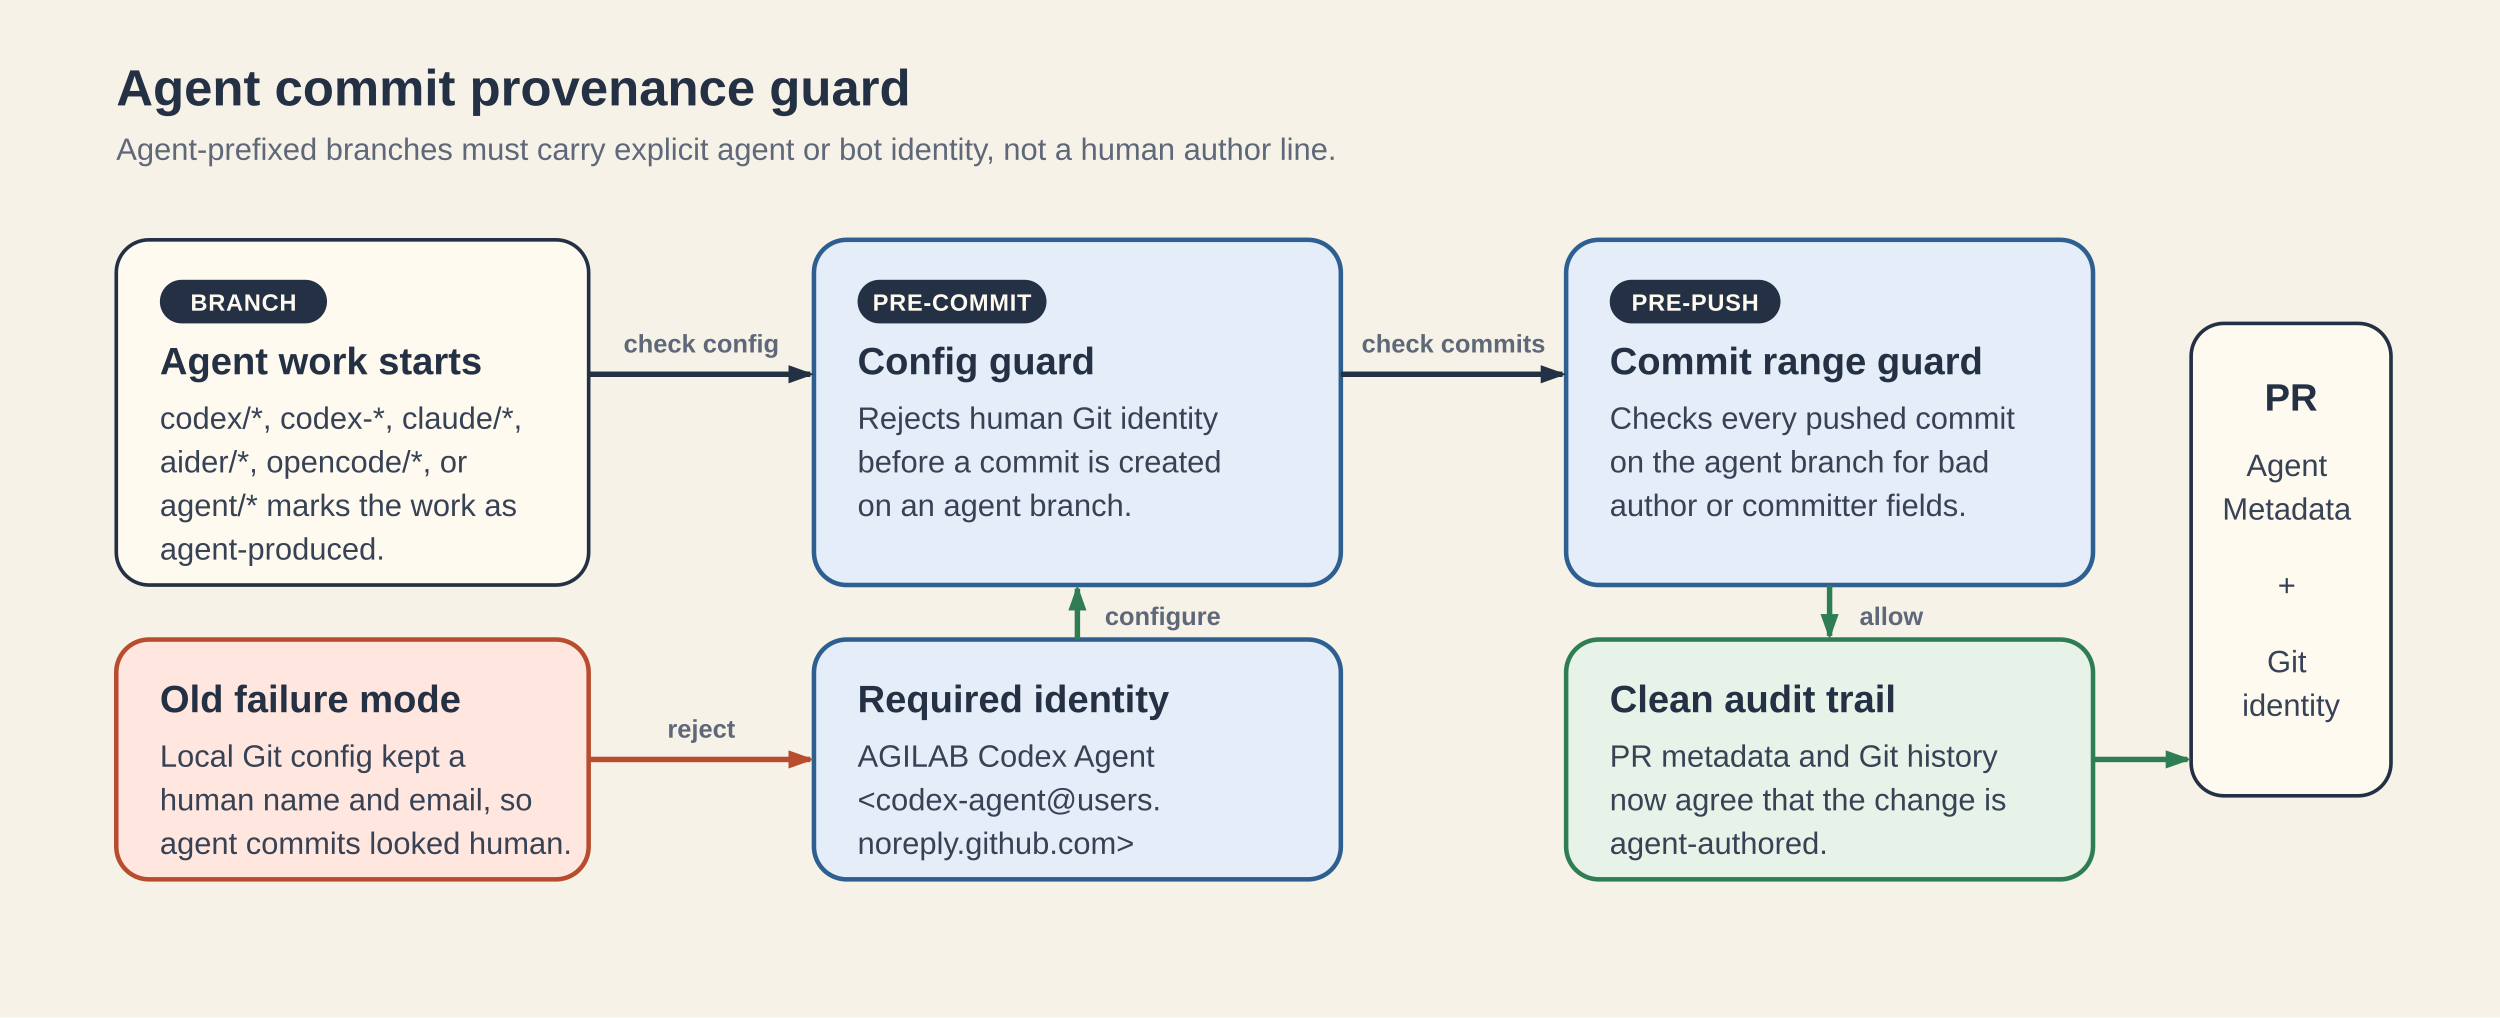
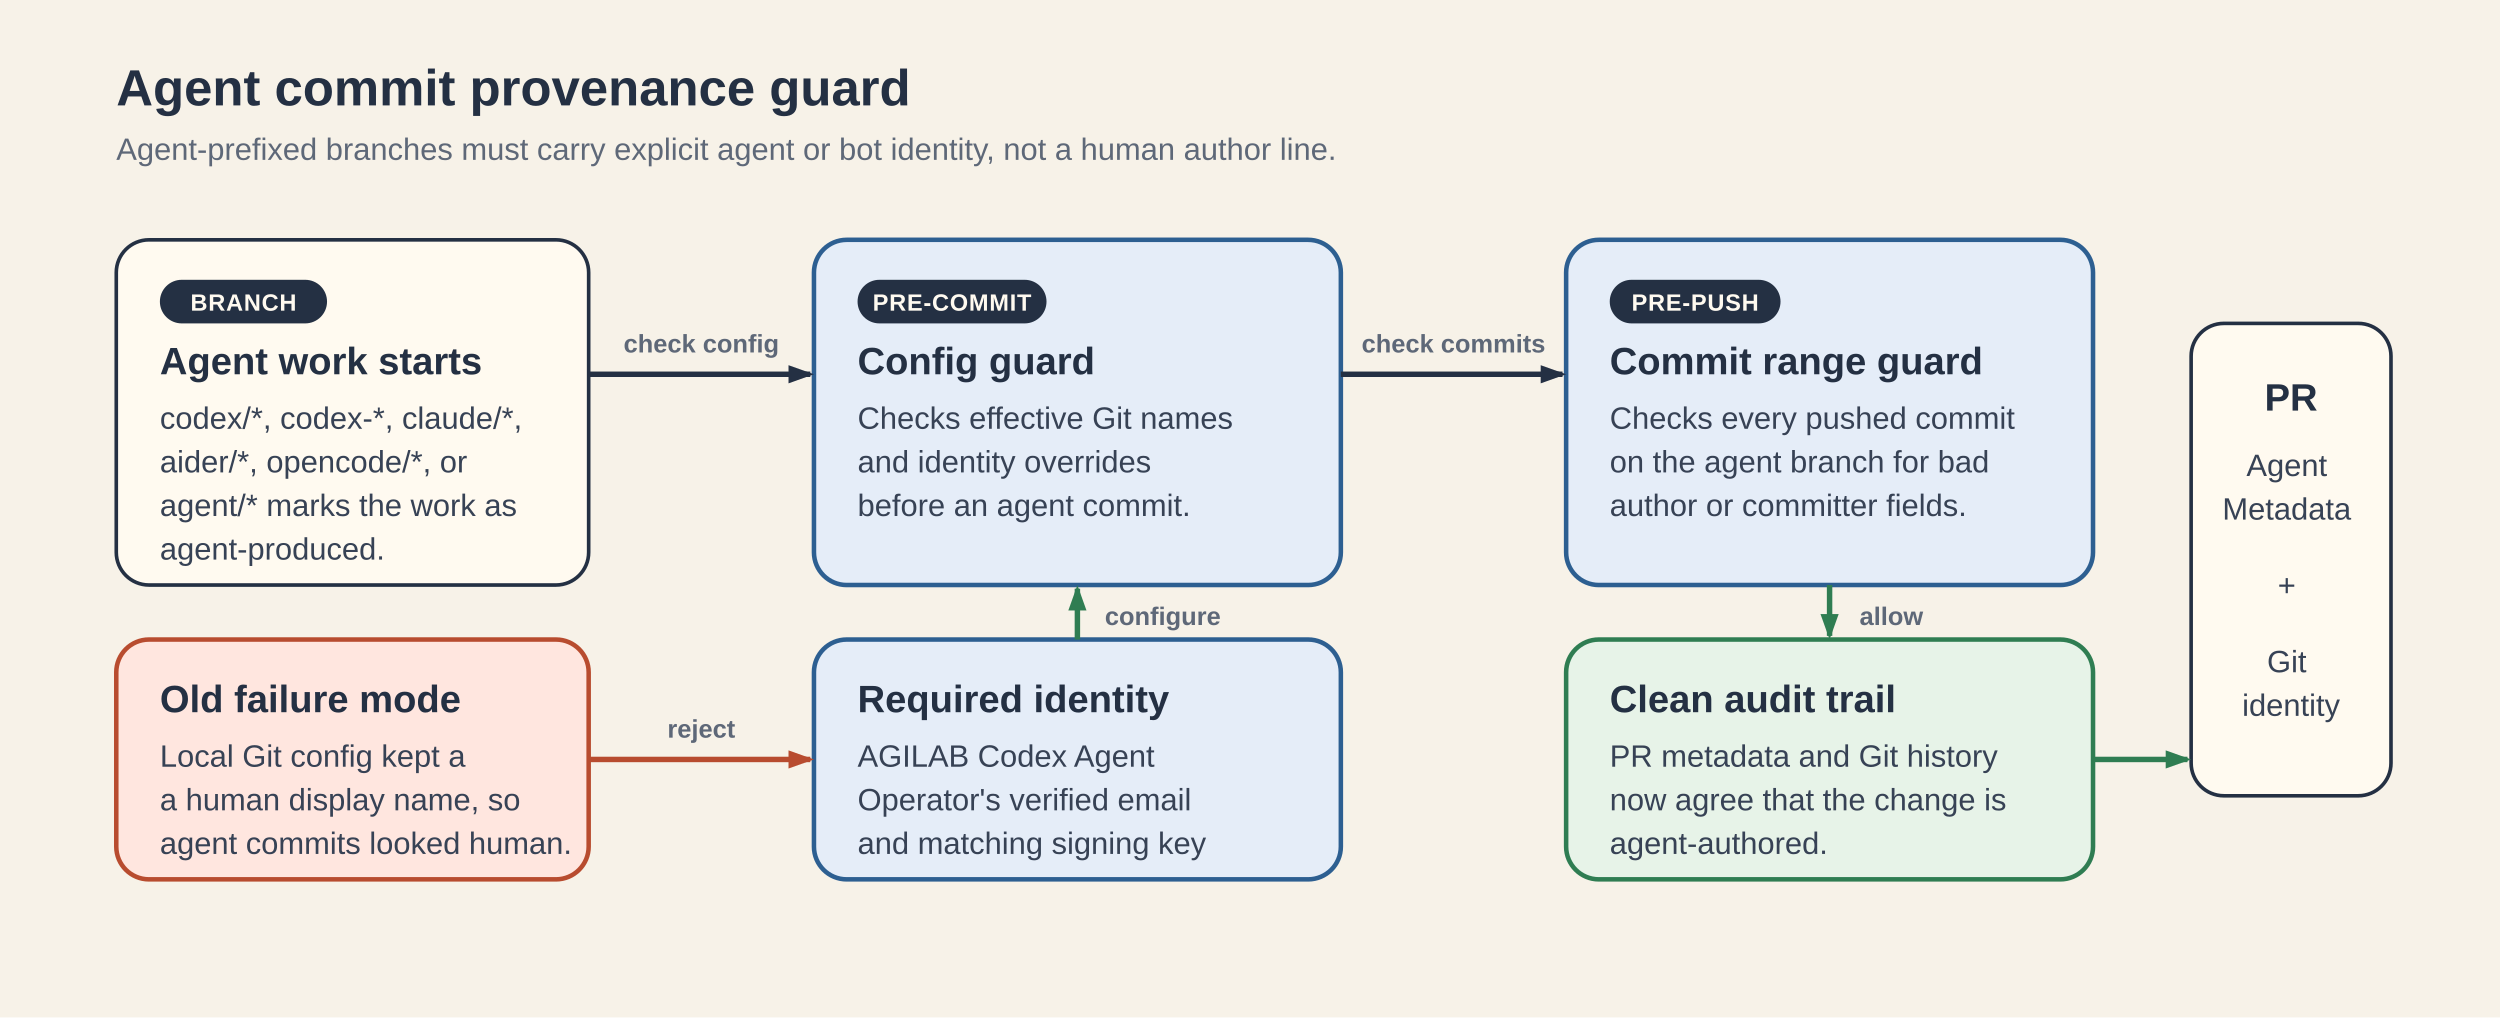
<svg xmlns="http://www.w3.org/2000/svg" viewBox="0 0 1376 560" role="img" aria-labelledby="title desc">
  <defs>
    <style>
      .bg { fill: #f7f2e8; }
      .panel { fill: #fffaf0; stroke: #243043; stroke-width: 2; }
      .bad { fill: #ffe6df; stroke: #b84c2f; stroke-width: 2.5; }
      .good { fill: #e7f3e8; stroke: #2f7d52; stroke-width: 2.5; }
      .guard { fill: #e5edf8; stroke: #2d5f91; stroke-width: 2.5; }
      .title { font: 700 28px Arial, Helvetica, sans-serif; fill: #243043; }
      .subtitle { font: 500 17px Arial, Helvetica, sans-serif; fill: #5e6878; }
      .label { font: 700 21px Arial, Helvetica, sans-serif; fill: #243043; }
      .body { font: 500 17px Arial, Helvetica, sans-serif; fill: #374255; }
      .small { font: 600 14px Arial, Helvetica, sans-serif; fill: #5e6878; }
      .arrow { stroke: #243043; stroke-width: 3; fill: none; marker-end: url(#arrowhead); }
      .reject { stroke: #b84c2f; stroke-width: 3; fill: none; marker-end: url(#arrowhead-red); }
      .ok { stroke: #2f7d52; stroke-width: 3; fill: none; marker-end: url(#arrowhead-green); }
      .badge { fill: #243043; }
      .badgeText { font: 700 13px Arial, Helvetica, sans-serif; fill: #fffaf0; letter-spacing: .4px; }
    </style>
    <marker id="arrowhead" markerUnits="userSpaceOnUse" markerWidth="14" markerHeight="10" refX="12" refY="5" orient="auto">
      <path d="M0,0 L14,5 L0,10 Z" fill="#243043" />
    </marker>
    <marker id="arrowhead-red" markerUnits="userSpaceOnUse" markerWidth="14" markerHeight="10" refX="12" refY="5" orient="auto">
      <path d="M0,0 L14,5 L0,10 Z" fill="#b84c2f" />
    </marker>
    <marker id="arrowhead-green" markerUnits="userSpaceOnUse" markerWidth="14" markerHeight="10" refX="12" refY="5" orient="auto">
      <path d="M0,0 L14,5 L0,10 Z" fill="#2f7d52" />
    </marker>
  </defs>
  <rect class="bg" x="0" y="0" width="1376" height="560" />
  <text class="title" x="64" y="58">Agent commit provenance guard</text>
  <text class="subtitle" x="64" y="88">Agent-prefixed branches must carry explicit agent or bot identity, not a human author line.</text>
  <rect class="panel" x="64" y="132" width="260" height="190" rx="18" />
  <rect class="badge" x="88" y="154" width="92" height="24" rx="12" />
  <text class="badgeText" x="134" y="171" text-anchor="middle">BRANCH</text>
  <text class="label" x="88" y="206">Agent work starts</text>
  <text class="body" x="88" y="236">
    <tspan x="88" dy="0">codex/*, codex-*, claude/*,</tspan>
    <tspan x="88" dy="24">aider/*, opencode/*, or</tspan>
    <tspan x="88" dy="24">agent/* marks the work as</tspan>
    <tspan x="88" dy="24">agent-produced.</tspan>
  </text>
  <rect class="bad" x="64" y="352" width="260" height="132" rx="18" />
  <text class="label" x="88" y="392">Old failure mode</text>
  <text class="body" x="88" y="422">
    <tspan x="88" dy="0">Local Git config kept a</tspan>
-     <tspan x="88" dy="24">human name and email, so</tspan>
+     <tspan x="88" dy="24">a human display name, so</tspan>
    <tspan x="88" dy="24">agent commits looked human.</tspan>
  </text>
  <rect class="guard" x="448" y="132" width="290" height="190" rx="18" />
  <rect class="badge" x="472" y="154" width="104" height="24" rx="12" />
  <text class="badgeText" x="524" y="171" text-anchor="middle">PRE-COMMIT</text>
  <text class="label" x="472" y="206">Config guard</text>
  <text class="body" x="472" y="236">
-     <tspan x="472" dy="0">Rejects human Git identity</tspan>
-     <tspan x="472" dy="24">before a commit is created</tspan>
-     <tspan x="472" dy="24">on an agent branch.</tspan>
+     <tspan x="472" dy="0">Checks effective Git names</tspan>
+     <tspan x="472" dy="24">and identity overrides</tspan>
+     <tspan x="472" dy="24">before an agent commit.</tspan>
  </text>
  <rect class="guard" x="448" y="352" width="290" height="132" rx="18" />
  <text class="label" x="472" y="392">Required identity</text>
  <text class="body" x="472" y="422">
    <tspan x="472" dy="0">AGILAB Codex Agent</tspan>
-     <tspan x="472" dy="24">&lt;codex-agent@users.</tspan>
-     <tspan x="472" dy="24">noreply.github.com&gt;</tspan>
+     <tspan x="472" dy="24">Operator's verified email</tspan>
+     <tspan x="472" dy="24">and matching signing key</tspan>
  </text>
  <rect class="guard" x="862" y="132" width="290" height="190" rx="18" />
  <rect class="badge" x="886" y="154" width="94" height="24" rx="12" />
  <text class="badgeText" x="933" y="171" text-anchor="middle">PRE-PUSH</text>
  <text class="label" x="886" y="206">Commit range guard</text>
  <text class="body" x="886" y="236">
    <tspan x="886" dy="0">Checks every pushed commit</tspan>
    <tspan x="886" dy="24">on the agent branch for bad</tspan>
    <tspan x="886" dy="24">author or committer fields.</tspan>
  </text>
  <rect class="good" x="862" y="352" width="290" height="132" rx="18" />
  <text class="label" x="886" y="392">Clean audit trail</text>
  <text class="body" x="886" y="422">
    <tspan x="886" dy="0">PR metadata and Git history</tspan>
    <tspan x="886" dy="24">now agree that the change is</tspan>
    <tspan x="886" dy="24">agent-authored.</tspan>
  </text>
  <rect class="panel" x="1206" y="178" width="110" height="260" rx="18" />
  <text class="label" x="1261" y="226" text-anchor="middle">PR</text>
  <text class="body" x="1261" y="262" text-anchor="middle">
    <tspan x="1261" dy="0">Agent</tspan>
    <tspan x="1261" dy="24">Metadata</tspan>
    <tspan x="1261" dy="42">+</tspan>
    <tspan x="1261" dy="42">Git</tspan>
    <tspan x="1261" dy="24">identity</tspan>
  </text>
  <path class="arrow" d="M324 206 H446" />
  <path class="arrow" d="M738 206 H860" />
  <path class="ok" d="M1152 418 H1204" />
  <path class="reject" d="M324 418 H446" />
  <path class="ok" d="M593 352 V324" />
  <path class="ok" d="M1007 322 V350" />
  <text class="small" x="386" y="194" text-anchor="middle">check config</text>
  <text class="small" x="800" y="194" text-anchor="middle">check commits</text>
  <text class="small" x="386" y="406" text-anchor="middle">reject</text>
  <text class="small" x="640" y="344" text-anchor="middle">configure</text>
  <text class="small" x="1041" y="344" text-anchor="middle">allow</text>
</svg>
